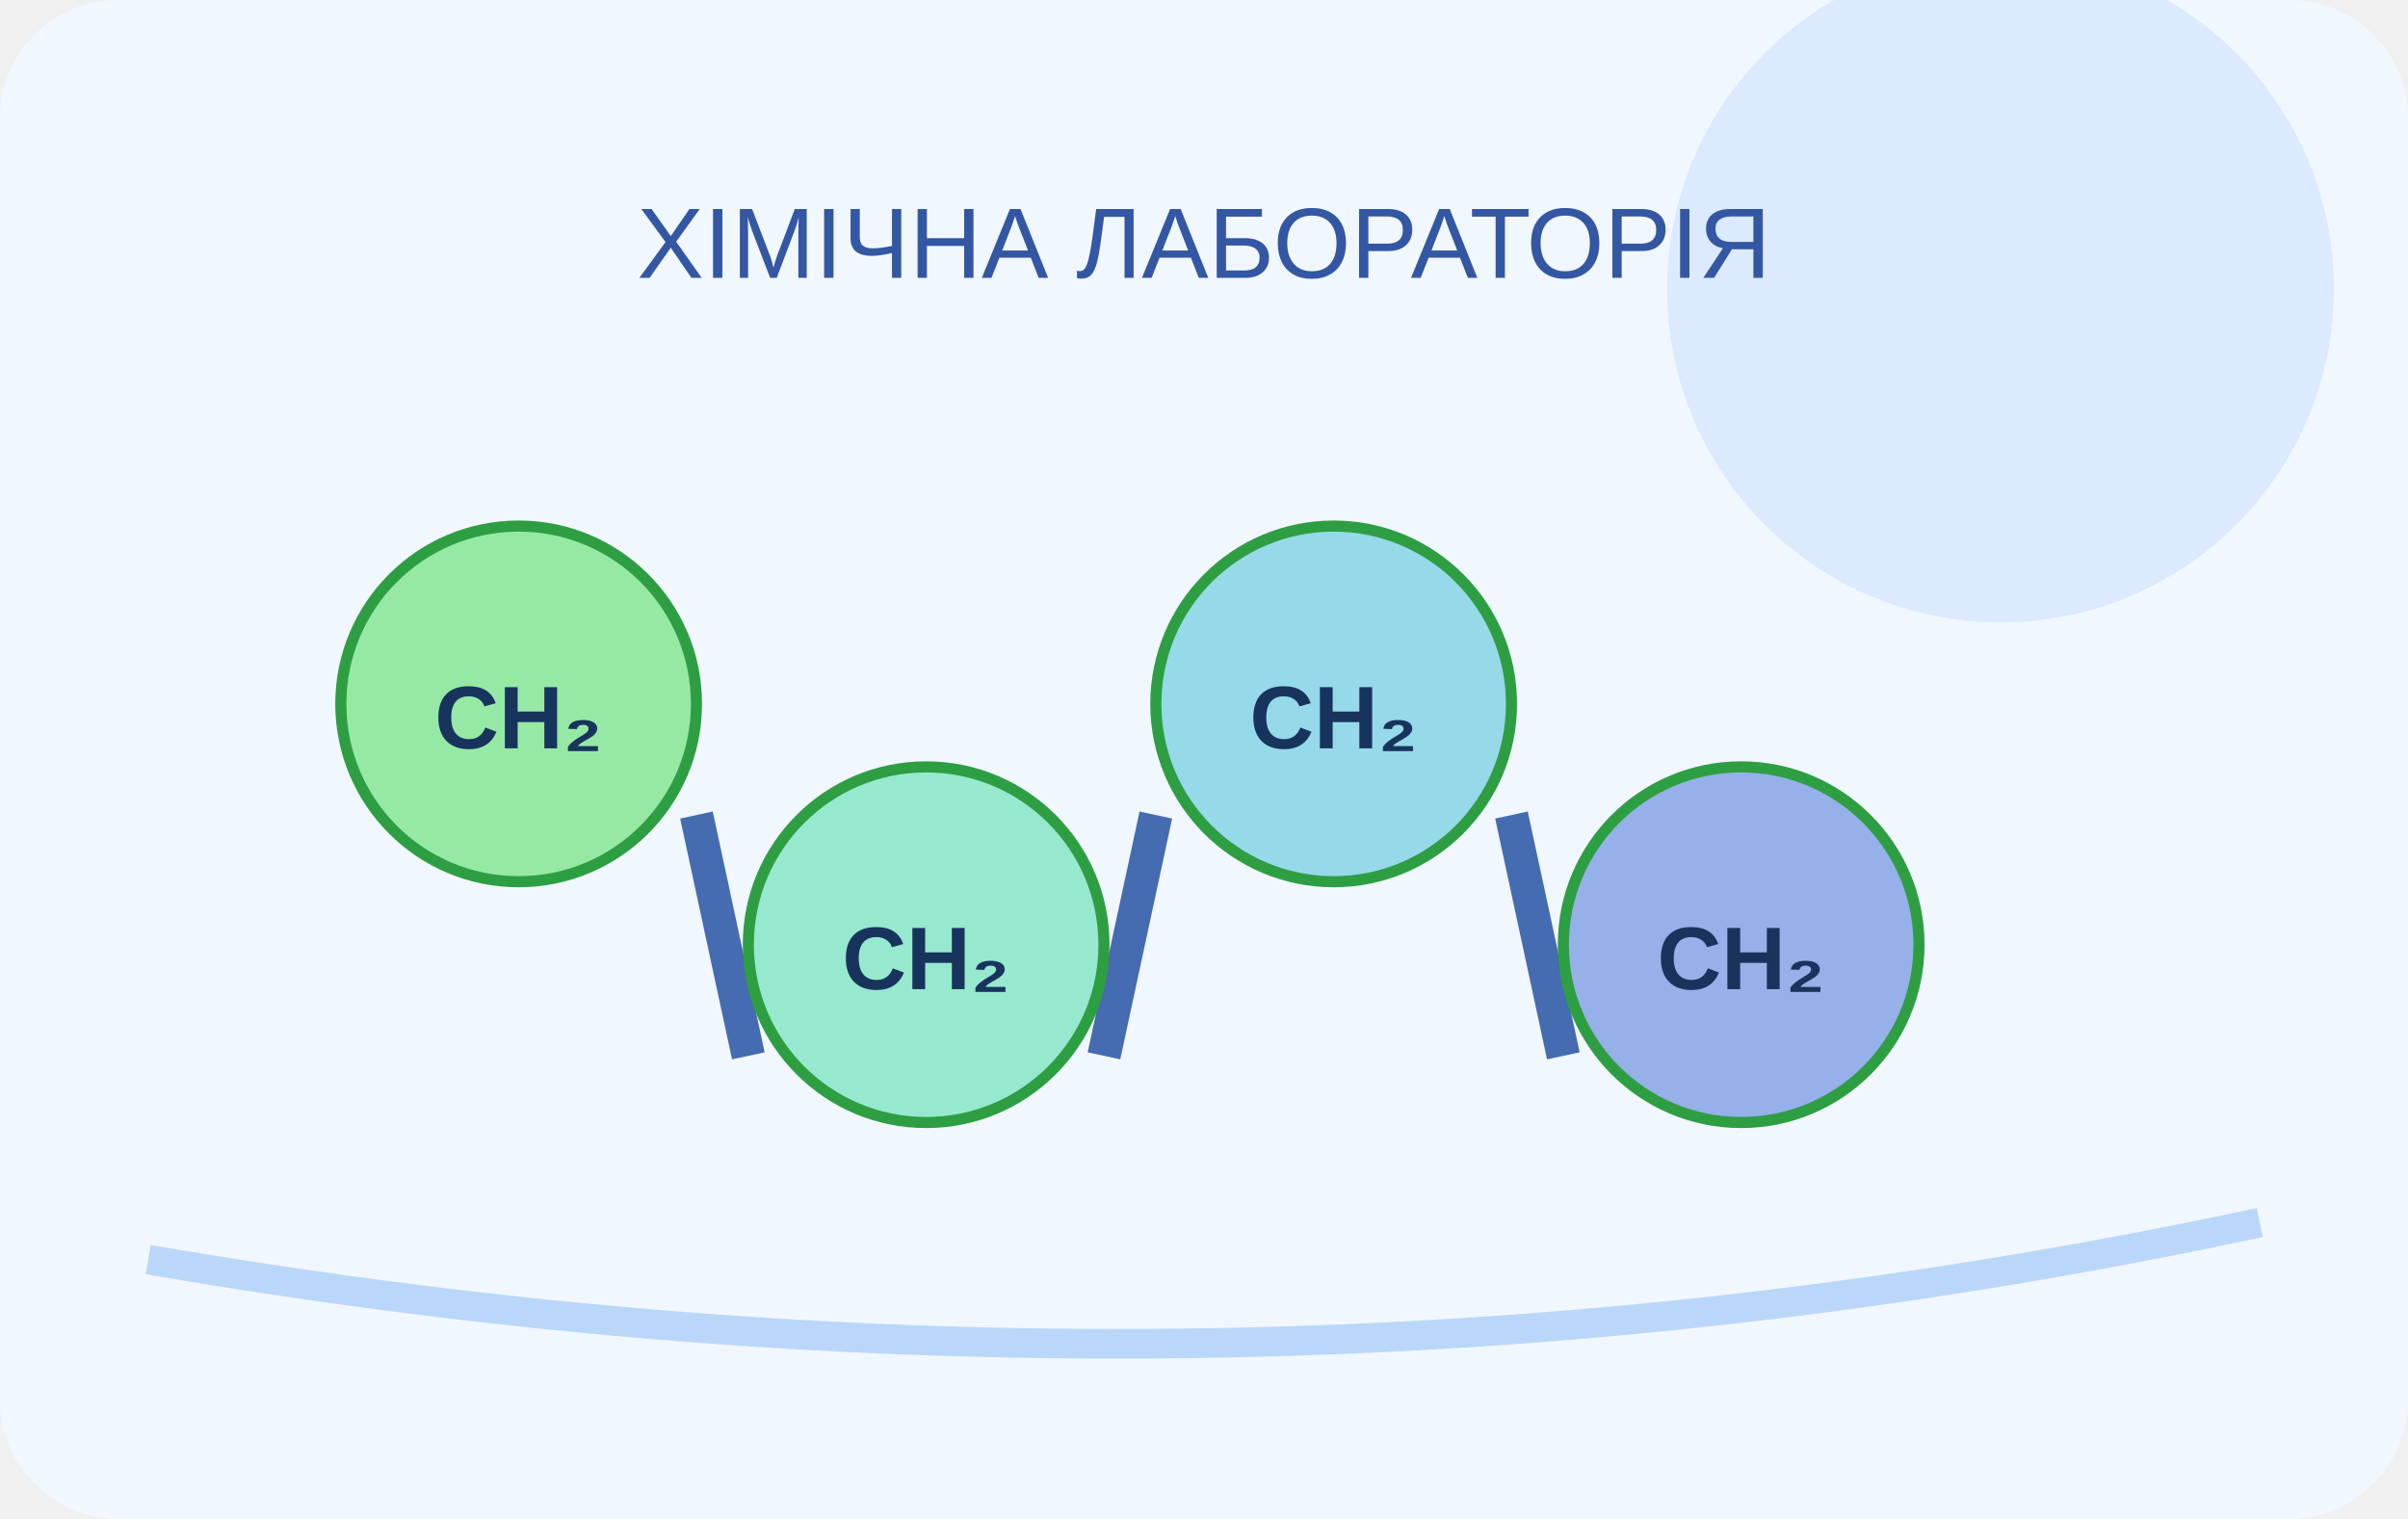
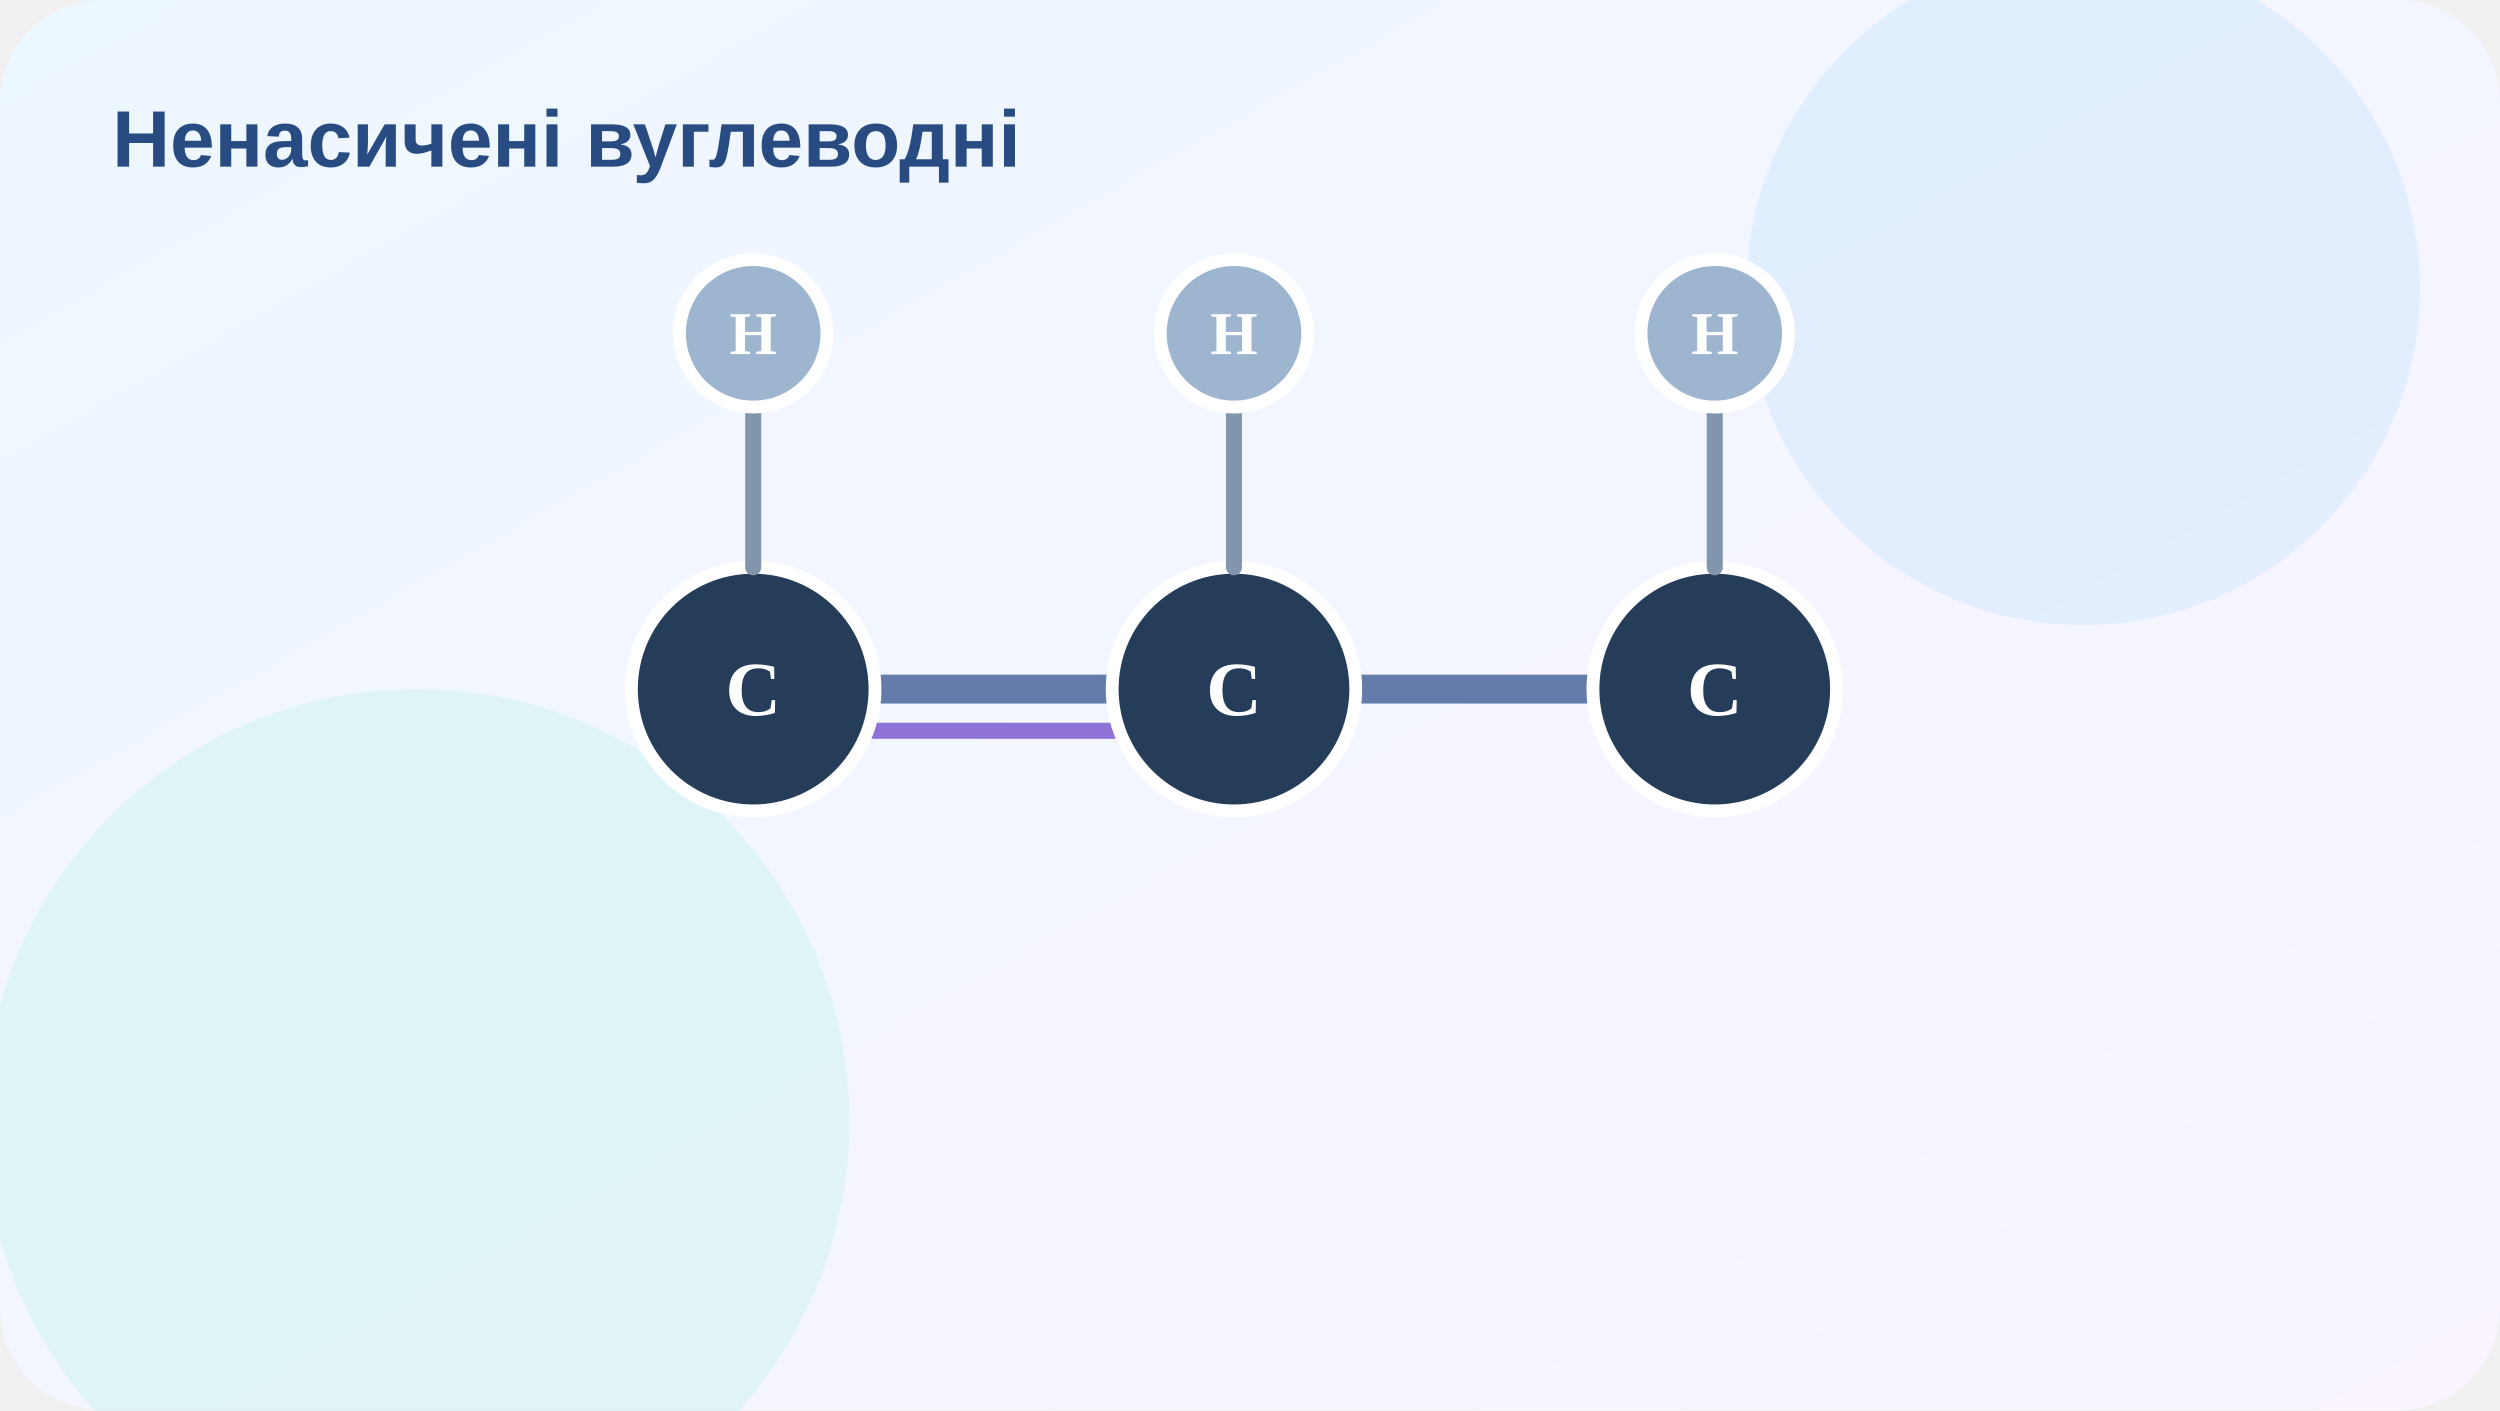
- <svg xmlns="http://www.w3.org/2000/svg" viewBox="0 0 650 410">
-   <rect width="650" height="410" rx="32" fill="#f1f7ff" />
-   <circle cx="540" cy="78" r="90" fill="#dbeafe" />
-   <path d="M40 340 Q330 390 610 330" fill="none" stroke="#bad7f9" stroke-width="8" />
-   <line x1="188" y1="220" x2="202" y2="285" stroke="#456bb1" stroke-width="9" />
-   <line x1="298" y1="285" x2="312" y2="220" stroke="#456bb1" stroke-width="9" />
-   <line x1="408" y1="220" x2="422" y2="285" stroke="#456bb1" stroke-width="9" />
-   <circle cx="140" cy="190" r="48" fill="hsl(131 65% 75%)" stroke="hsl(131 55% 40%)" stroke-width="3" />
-   <text x="140" y="202" font-size="24" text-anchor="middle" font-family="Arial" fill="#18345d" font-weight="bold">CH₂</text>
-   <circle cx="250" cy="255" r="48" fill="hsl(161 65% 75%)" stroke="hsl(131 55% 40%)" stroke-width="3" />
-   <text x="250" y="267" font-size="24" text-anchor="middle" font-family="Arial" fill="#18345d" font-weight="bold">CH₂</text>
-   <circle cx="360" cy="190" r="48" fill="hsl(191 65% 75%)" stroke="hsl(131 55% 40%)" stroke-width="3" />
-   <text x="360" y="202" font-size="24" text-anchor="middle" font-family="Arial" fill="#18345d" font-weight="bold">CH₂</text>
-   <circle cx="470" cy="255" r="48" fill="hsl(221 65% 75%)" stroke="hsl(131 55% 40%)" stroke-width="3" />
-   <text x="470" y="267" font-size="24" text-anchor="middle" font-family="Arial" fill="#18345d" font-weight="bold">CH₂</text>
-   <text x="325" y="75" text-anchor="middle" font-family="Arial" font-size="27" fill="#3457a4">ХІМІЧНА ЛАБОРАТОРІЯ</text>
+ <svg xmlns="http://www.w3.org/2000/svg" viewBox="0 0 780 440" role="img">
+   <defs>
+     <linearGradient id="bg" x2="1" y2="1">
+       <stop stop-color="#edf7ff" />
+       <stop offset="1" stop-color="#f9f4ff" />
+     </linearGradient>
+     <linearGradient id="glass" x2="1">
+       <stop stop-color="#bfeeff" stop-opacity=".5" />
+       <stop offset="1" stop-color="#62c9ed" stop-opacity=".65" />
+     </linearGradient>
+   </defs>
+   <rect width="780" height="440" rx="32" fill="url(#bg)" />
+   <circle cx="650" cy="90" r="105" fill="#d9eafe" opacity=".65" />
+   <circle cx="130" cy="350" r="135" fill="#d7f4f3" opacity=".7" />
+   <line x1="235" y1="215" x2="385" y2="215" stroke="#647caa" stroke-width="9" stroke-linecap="round" />
+   <line x1="235" y1="228" x2="385" y2="228" stroke="#8e72d8" stroke-width="5" stroke-linecap="round" />
+   <line x1="385" y1="215" x2="535" y2="215" stroke="#647caa" stroke-width="9" stroke-linecap="round" />
+   <circle cx="235" cy="215" r="38" fill="#263d5a" stroke="#fff" stroke-width="4" />
+   <text x="235" y="223.16" text-anchor="middle" fill="white" font-weight="750" font-size="24">C</text>
+   <circle cx="385" cy="215" r="38" fill="#263d5a" stroke="#fff" stroke-width="4" />
+   <text x="385" y="223.16" text-anchor="middle" fill="white" font-weight="750" font-size="24">C</text>
+   <circle cx="535" cy="215" r="38" fill="#263d5a" stroke="#fff" stroke-width="4" />
+   <text x="535" y="223.16" text-anchor="middle" fill="white" font-weight="750" font-size="24">C</text>
+   <line x1="235" y1="177" x2="235" y2="125" stroke="#8195ac" stroke-width="5" stroke-linecap="round" />
+   <circle cx="235" cy="104" r="23" fill="#9eb5cf" stroke="#fff" stroke-width="4" />
+   <text x="235" y="110.46" text-anchor="middle" fill="white" font-weight="750" font-size="19">H</text>
+   <line x1="385" y1="177" x2="385" y2="125" stroke="#8195ac" stroke-width="5" stroke-linecap="round" />
+   <circle cx="385" cy="104" r="23" fill="#9eb5cf" stroke="#fff" stroke-width="4" />
+   <text x="385" y="110.46" text-anchor="middle" fill="white" font-weight="750" font-size="19">H</text>
+   <line x1="535" y1="177" x2="535" y2="125" stroke="#8195ac" stroke-width="5" stroke-linecap="round" />
+   <circle cx="535" cy="104" r="23" fill="#9eb5cf" stroke="#fff" stroke-width="4" />
+   <text x="535" y="110.46" text-anchor="middle" fill="white" font-weight="750" font-size="19">H</text>
+   <text x="35" y="52" fill="#284c82" font-size="25" font-family="Arial,sans-serif" font-weight="bold">Ненасичені вуглеводні</text>
</svg>
